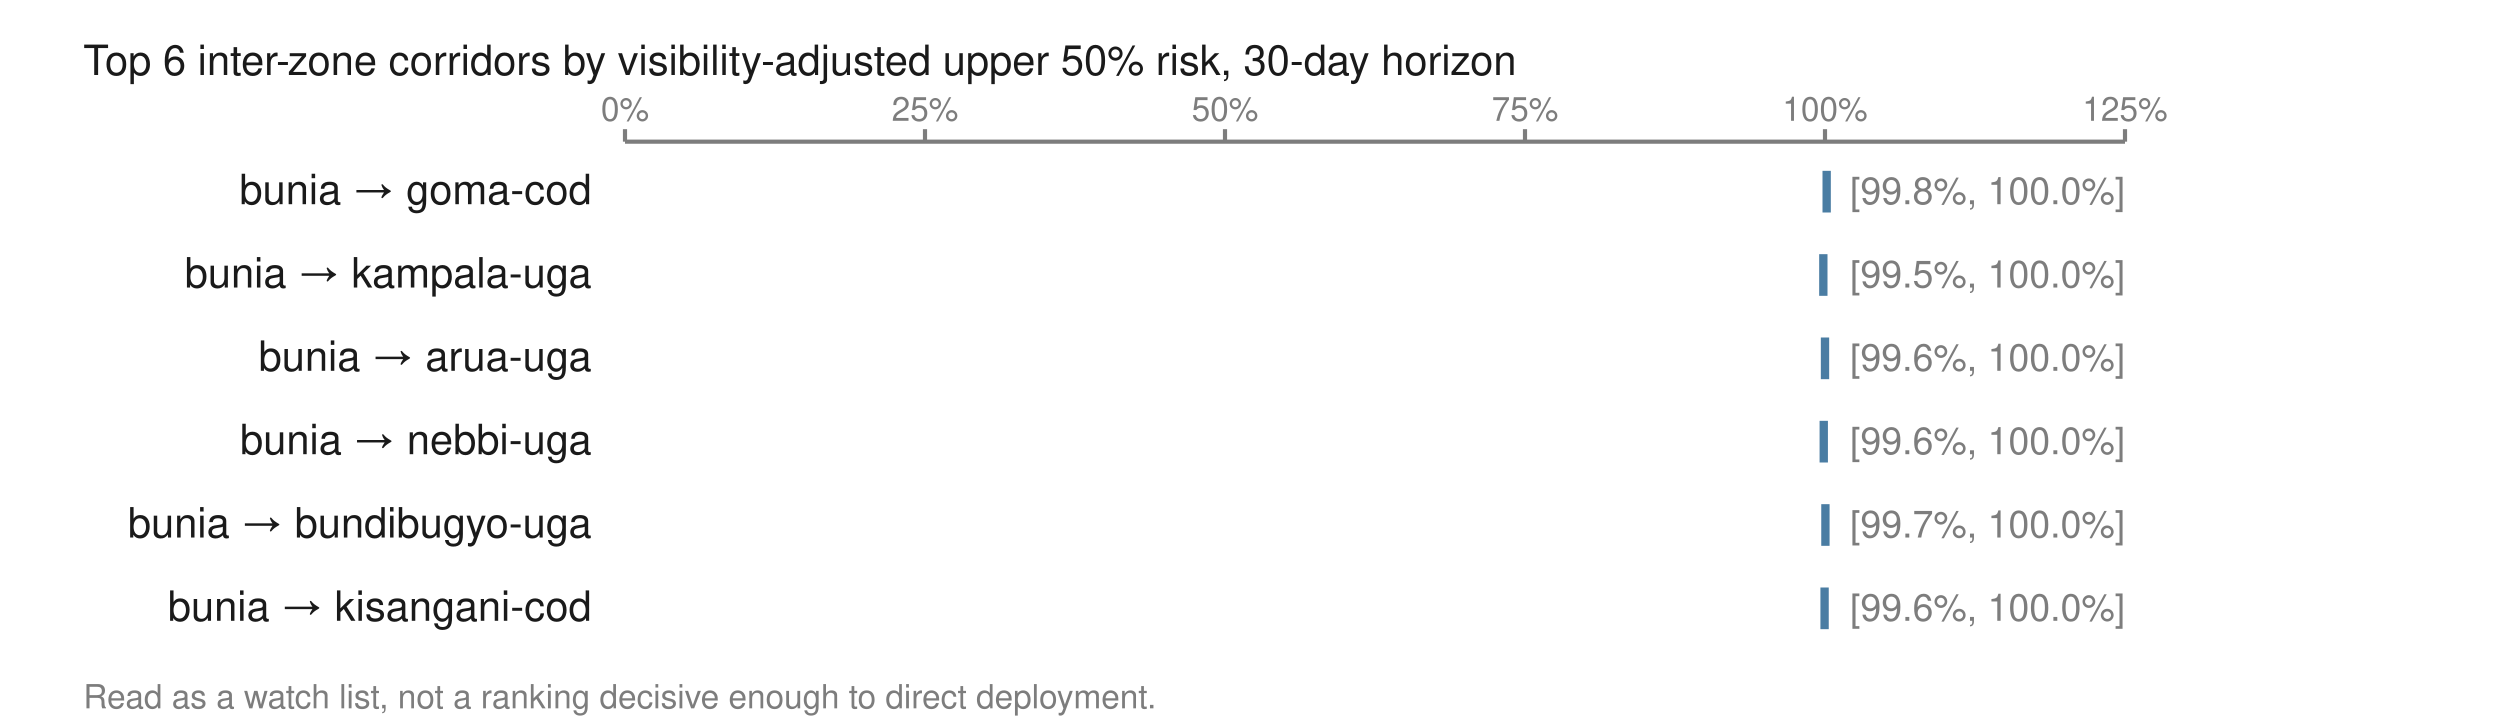
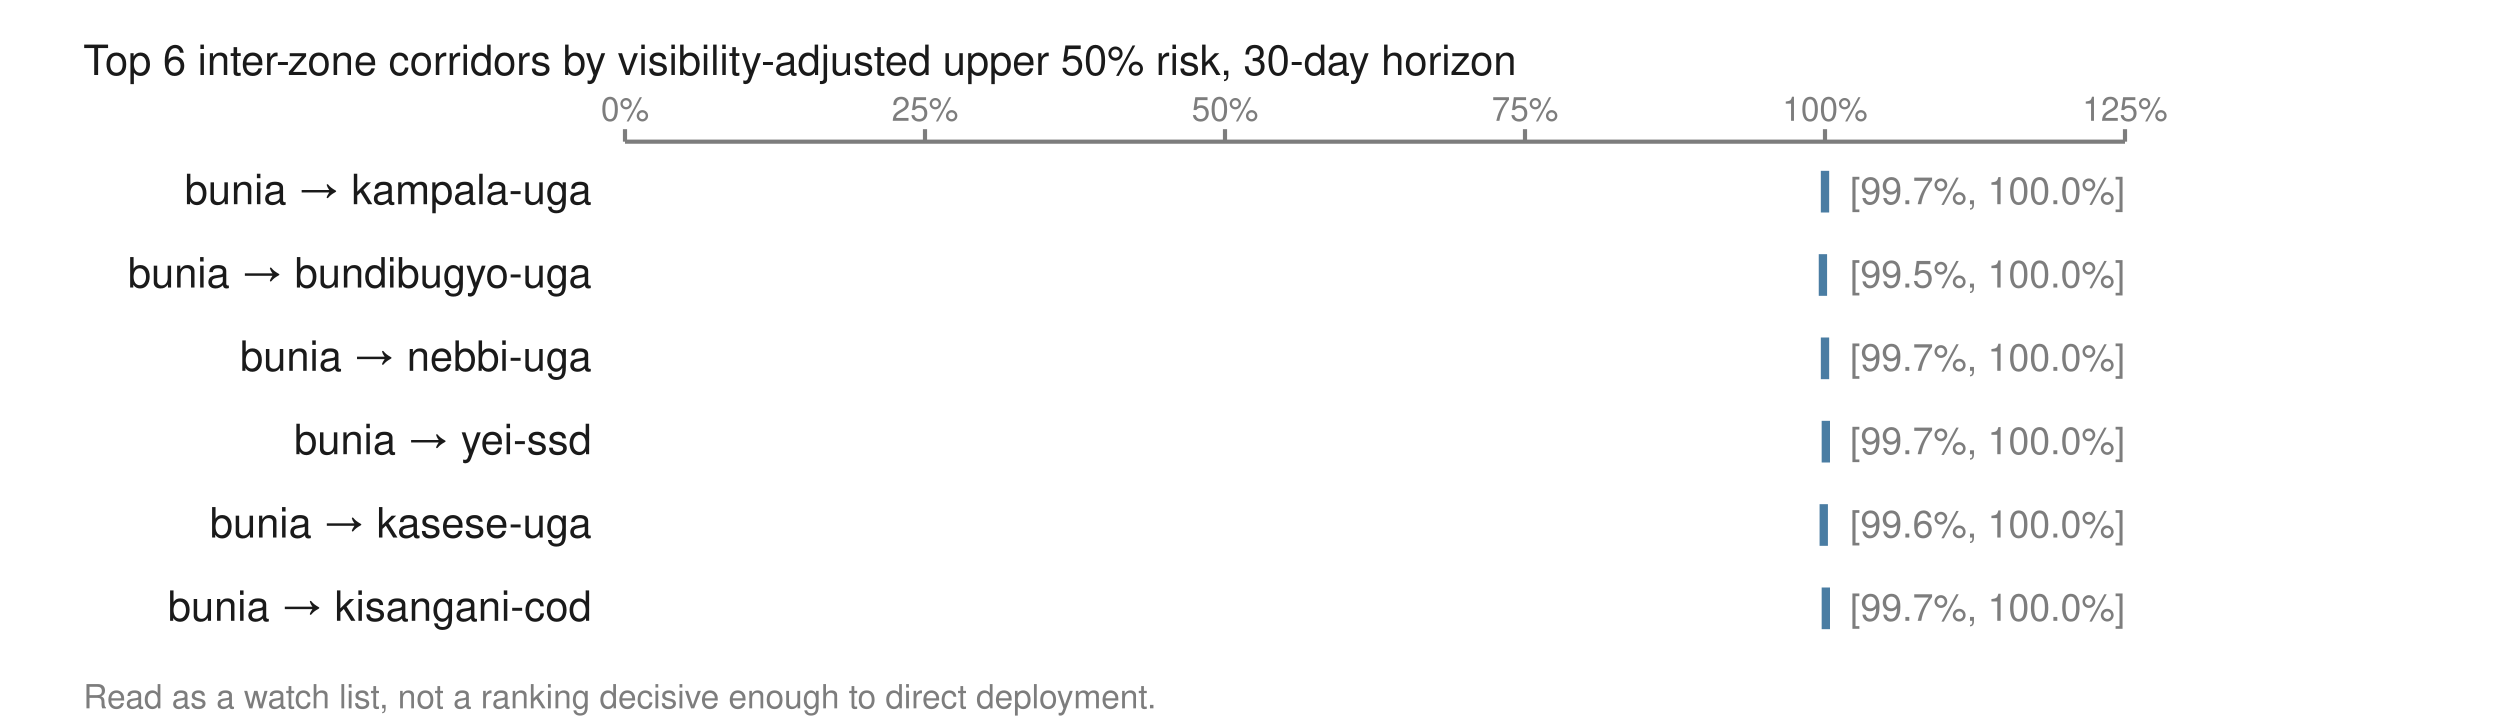
<svg xmlns="http://www.w3.org/2000/svg" viewBox="0 0 600 174" width="600" height="174" role="img" aria-labelledby="t">
  <text x="20.0" y="18.0" font-family="Helvetica,Arial,sans-serif" font-size="10" fill="#1a1a1a" font-weight="normal" text-anchor="start">Top 6 inter-zone corridors by visibility-adjusted upper 50% risk, 30-day horizon</text>
  <line x1="150.0" y1="34.0" x2="510.0" y2="34.0" stroke="#7d7d7d" stroke-width="1" />
  <line x1="150.0" y1="31.0" x2="150.0" y2="34.0" stroke="#7d7d7d" stroke-width="1" />
  <text x="150.0" y="29.0" font-family="Helvetica,Arial,sans-serif" font-size="8" fill="#7d7d7d" font-weight="normal" text-anchor="middle">0%</text>
  <line x1="222.0" y1="31.0" x2="222.0" y2="34.0" stroke="#7d7d7d" stroke-width="1" />
  <text x="222.0" y="29.0" font-family="Helvetica,Arial,sans-serif" font-size="8" fill="#7d7d7d" font-weight="normal" text-anchor="middle">25%</text>
  <line x1="294.0" y1="31.0" x2="294.0" y2="34.0" stroke="#7d7d7d" stroke-width="1" />
  <text x="294.0" y="29.0" font-family="Helvetica,Arial,sans-serif" font-size="8" fill="#7d7d7d" font-weight="normal" text-anchor="middle">50%</text>
  <line x1="366.0" y1="31.0" x2="366.0" y2="34.0" stroke="#7d7d7d" stroke-width="1" />
  <text x="366.0" y="29.0" font-family="Helvetica,Arial,sans-serif" font-size="8" fill="#7d7d7d" font-weight="normal" text-anchor="middle">75%</text>
  <line x1="438.0" y1="31.0" x2="438.0" y2="34.0" stroke="#7d7d7d" stroke-width="1" />
  <text x="438.0" y="29.0" font-family="Helvetica,Arial,sans-serif" font-size="8" fill="#7d7d7d" font-weight="normal" text-anchor="middle">100%</text>
  <line x1="510.0" y1="31.0" x2="510.0" y2="34.0" stroke="#7d7d7d" stroke-width="1" />
  <text x="510.0" y="29.0" font-family="Helvetica,Arial,sans-serif" font-size="8" fill="#7d7d7d" font-weight="normal" text-anchor="middle">125%</text>
-   <text x="142.0" y="49.0" font-family="Helvetica,Arial,sans-serif" font-size="10" fill="#1a1a1a" font-weight="normal" text-anchor="end">bunia → goma-cod</text>
-   <rect x="437.4" y="41.0" width="2.0" height="10.0" fill="#4a7da3" />
-   <text x="444.0" y="49.0" font-family="Helvetica,Arial,sans-serif" font-size="9" fill="#7d7d7d" font-weight="normal" text-anchor="start">[99.8%, 100.0%]</text>
-   <text x="142.0" y="69.0" font-family="Helvetica,Arial,sans-serif" font-size="10" fill="#1a1a1a" font-weight="normal" text-anchor="end">bunia → kampala-uga</text>
-   <rect x="436.6" y="61.0" width="2.0" height="10.0" fill="#4a7da3" />
+   <text x="142.0" y="49.0" font-family="Helvetica,Arial,sans-serif" font-size="10" fill="#1a1a1a" font-weight="normal" text-anchor="end">bunia → kampala-uga</text>
+   <rect x="437.0" y="41.0" width="2.0" height="10.0" fill="#4a7da3" />
+   <text x="444.0" y="49.0" font-family="Helvetica,Arial,sans-serif" font-size="9" fill="#7d7d7d" font-weight="normal" text-anchor="start">[99.7%, 100.0%]</text>
+   <text x="142.0" y="69.0" font-family="Helvetica,Arial,sans-serif" font-size="10" fill="#1a1a1a" font-weight="normal" text-anchor="end">bunia → bundibugyo-uga</text>
+   <rect x="436.5" y="61.0" width="2.0" height="10.0" fill="#4a7da3" />
  <text x="444.0" y="69.0" font-family="Helvetica,Arial,sans-serif" font-size="9" fill="#7d7d7d" font-weight="normal" text-anchor="start">[99.5%, 100.0%]</text>
-   <text x="142.0" y="89.0" font-family="Helvetica,Arial,sans-serif" font-size="10" fill="#1a1a1a" font-weight="normal" text-anchor="end">bunia → arua-uga</text>
+   <text x="142.0" y="89.0" font-family="Helvetica,Arial,sans-serif" font-size="10" fill="#1a1a1a" font-weight="normal" text-anchor="end">bunia → nebbi-uga</text>
  <rect x="437.0" y="81.0" width="2.0" height="10.0" fill="#4a7da3" />
-   <text x="444.0" y="89.0" font-family="Helvetica,Arial,sans-serif" font-size="9" fill="#7d7d7d" font-weight="normal" text-anchor="start">[99.6%, 100.0%]</text>
-   <text x="142.0" y="109.0" font-family="Helvetica,Arial,sans-serif" font-size="10" fill="#1a1a1a" font-weight="normal" text-anchor="end">bunia → nebbi-uga</text>
-   <rect x="436.7" y="101.0" width="2.0" height="10.0" fill="#4a7da3" />
-   <text x="444.0" y="109.0" font-family="Helvetica,Arial,sans-serif" font-size="9" fill="#7d7d7d" font-weight="normal" text-anchor="start">[99.6%, 100.0%]</text>
-   <text x="142.0" y="129.0" font-family="Helvetica,Arial,sans-serif" font-size="10" fill="#1a1a1a" font-weight="normal" text-anchor="end">bunia → bundibugyo-uga</text>
-   <rect x="437.1" y="121.0" width="2.0" height="10.0" fill="#4a7da3" />
-   <text x="444.0" y="129.0" font-family="Helvetica,Arial,sans-serif" font-size="9" fill="#7d7d7d" font-weight="normal" text-anchor="start">[99.7%, 100.0%]</text>
+   <text x="444.0" y="89.0" font-family="Helvetica,Arial,sans-serif" font-size="9" fill="#7d7d7d" font-weight="normal" text-anchor="start">[99.7%, 100.0%]</text>
+   <text x="142.0" y="109.0" font-family="Helvetica,Arial,sans-serif" font-size="10" fill="#1a1a1a" font-weight="normal" text-anchor="end">bunia → yei-ssd</text>
+   <rect x="437.2" y="101.0" width="2.0" height="10.0" fill="#4a7da3" />
+   <text x="444.0" y="109.0" font-family="Helvetica,Arial,sans-serif" font-size="9" fill="#7d7d7d" font-weight="normal" text-anchor="start">[99.7%, 100.0%]</text>
+   <text x="142.0" y="129.0" font-family="Helvetica,Arial,sans-serif" font-size="10" fill="#1a1a1a" font-weight="normal" text-anchor="end">bunia → kasese-uga</text>
+   <rect x="436.7" y="121.0" width="2.0" height="10.0" fill="#4a7da3" />
+   <text x="444.0" y="129.0" font-family="Helvetica,Arial,sans-serif" font-size="9" fill="#7d7d7d" font-weight="normal" text-anchor="start">[99.6%, 100.0%]</text>
  <text x="142.0" y="149.0" font-family="Helvetica,Arial,sans-serif" font-size="10" fill="#1a1a1a" font-weight="normal" text-anchor="end">bunia → kisangani-cod</text>
-   <rect x="436.9" y="141.0" width="2.0" height="10.0" fill="#4a7da3" />
-   <text x="444.0" y="149.0" font-family="Helvetica,Arial,sans-serif" font-size="9" fill="#7d7d7d" font-weight="normal" text-anchor="start">[99.6%, 100.0%]</text>
+   <rect x="437.2" y="141.0" width="2.0" height="10.0" fill="#4a7da3" />
+   <text x="444.0" y="149.0" font-family="Helvetica,Arial,sans-serif" font-size="9" fill="#7d7d7d" font-weight="normal" text-anchor="start">[99.7%, 100.0%]</text>
  <text x="20.0" y="170.0" font-family="Helvetica,Arial,sans-serif" font-size="8" fill="#7d7d7d" font-weight="normal" text-anchor="start">Read as a watch list, not a ranking decisive enough to direct deployment.</text>
</svg>
